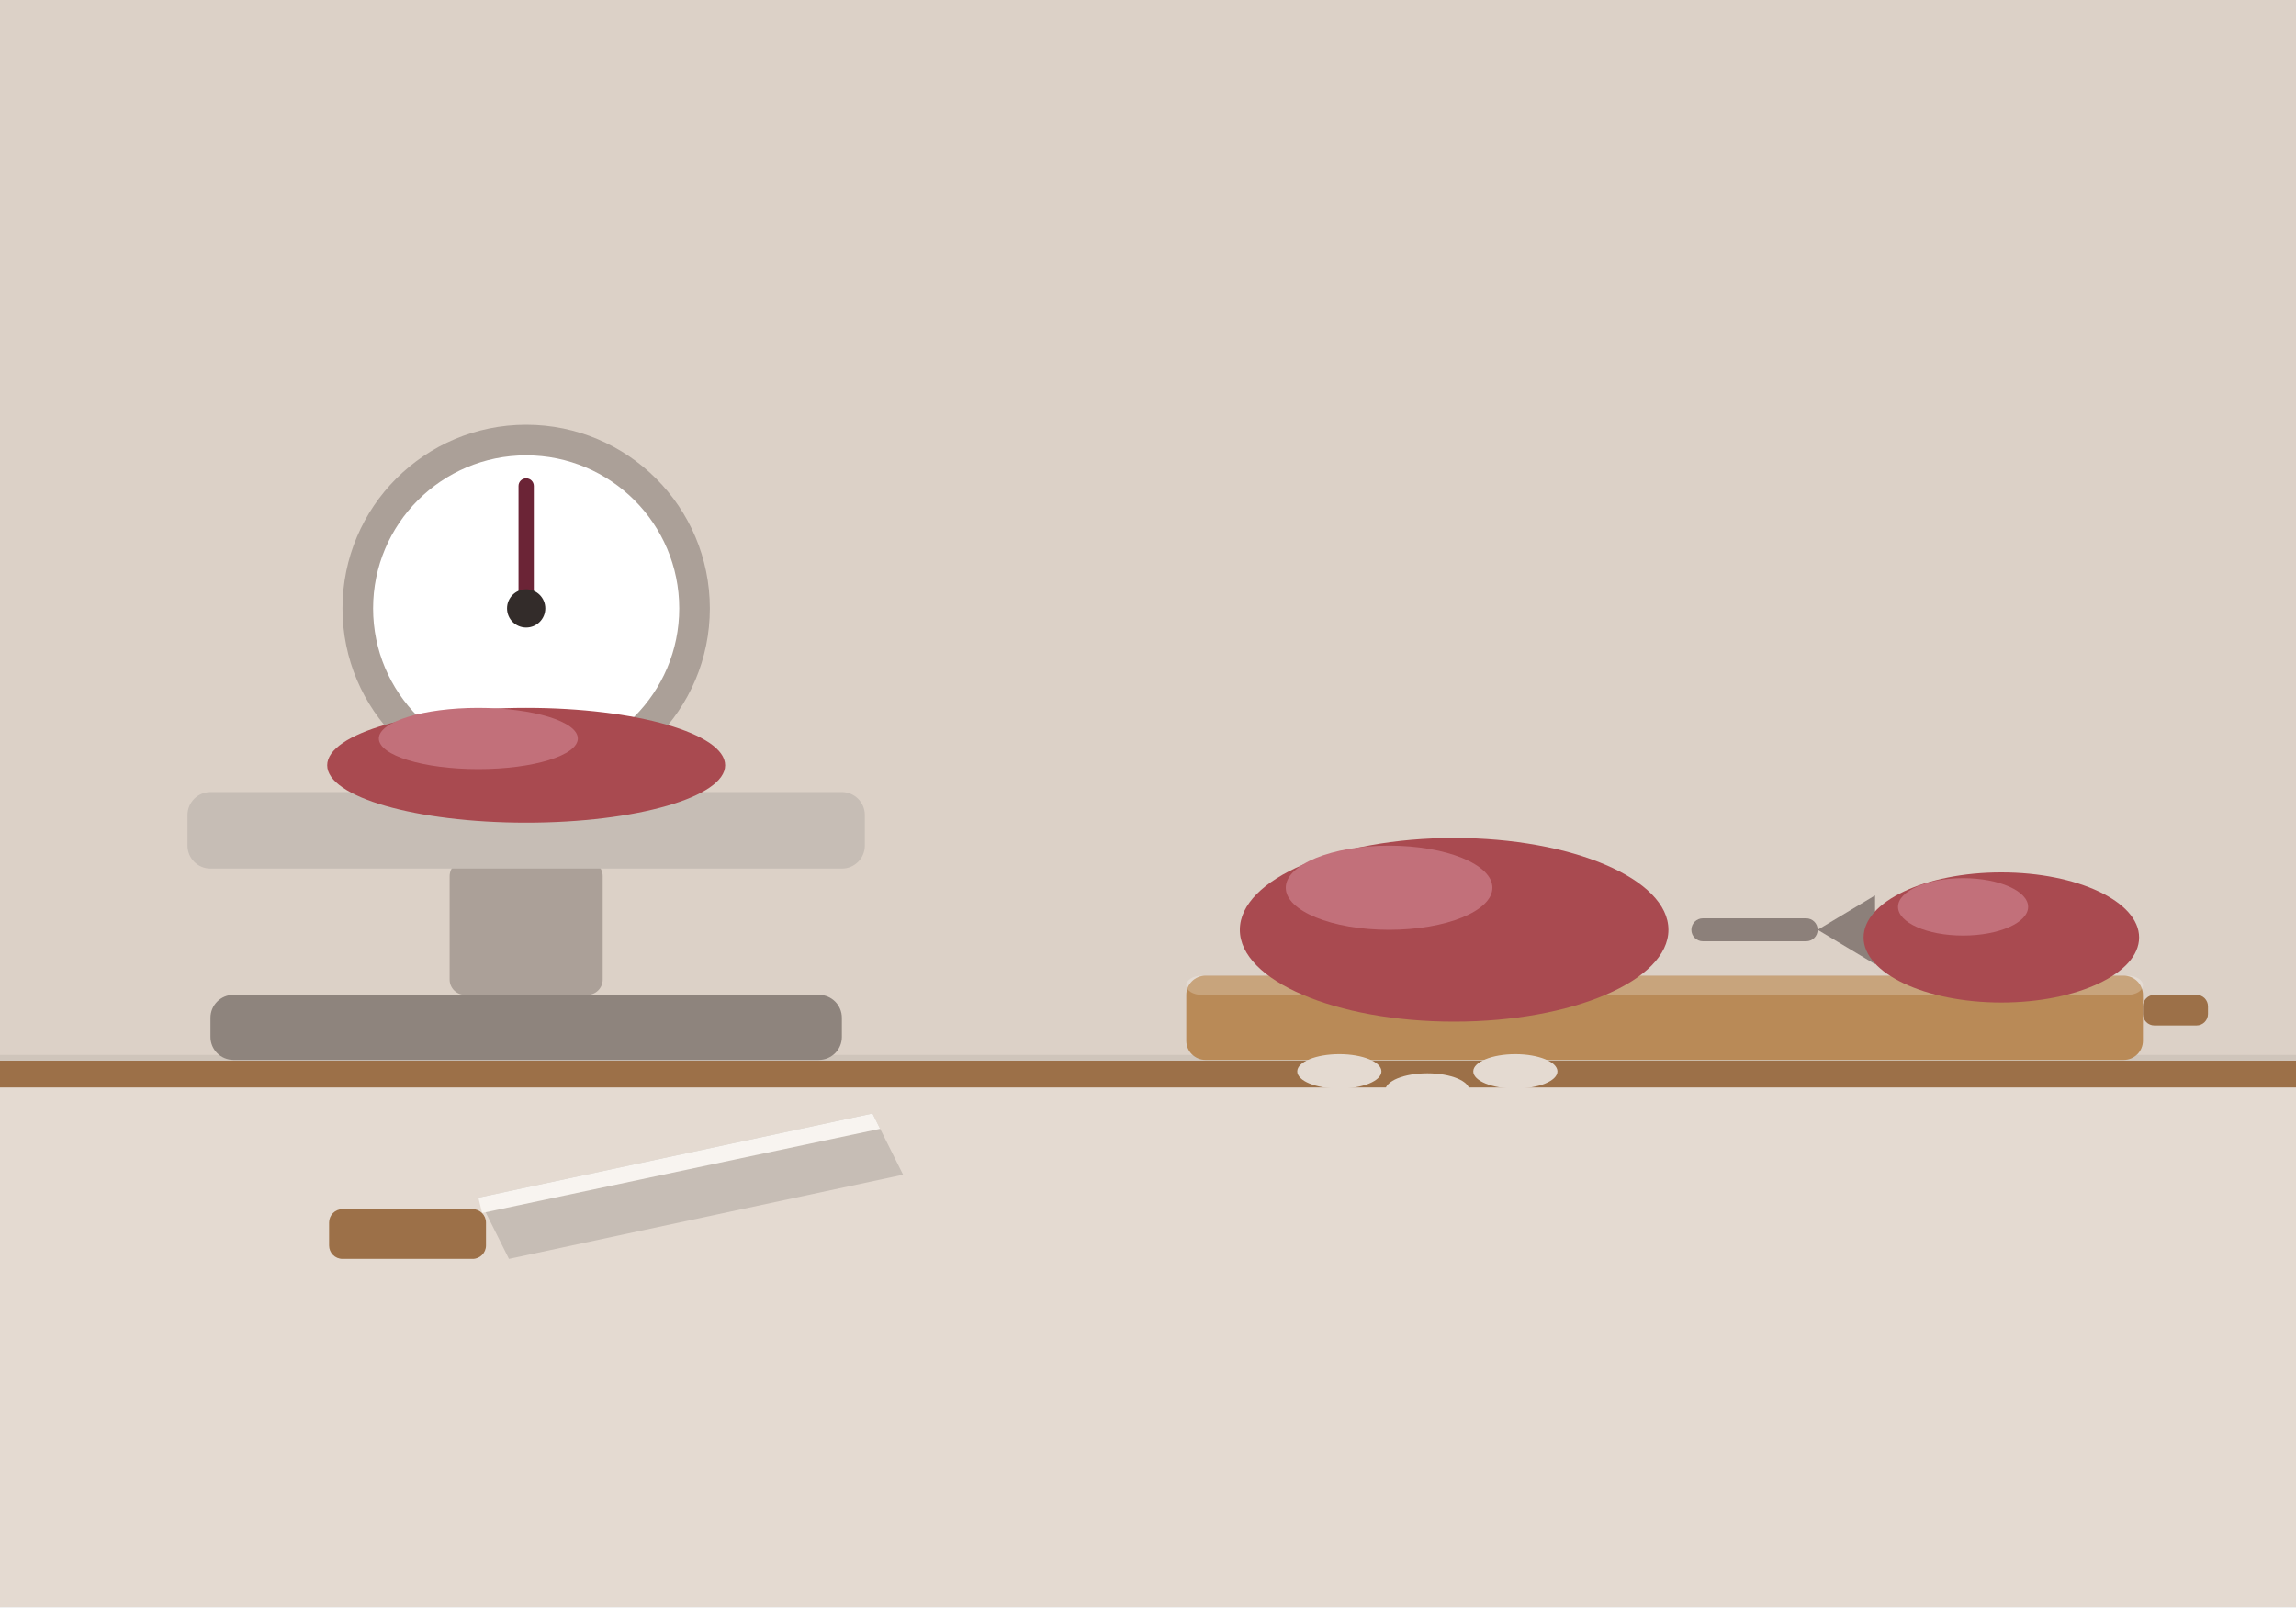
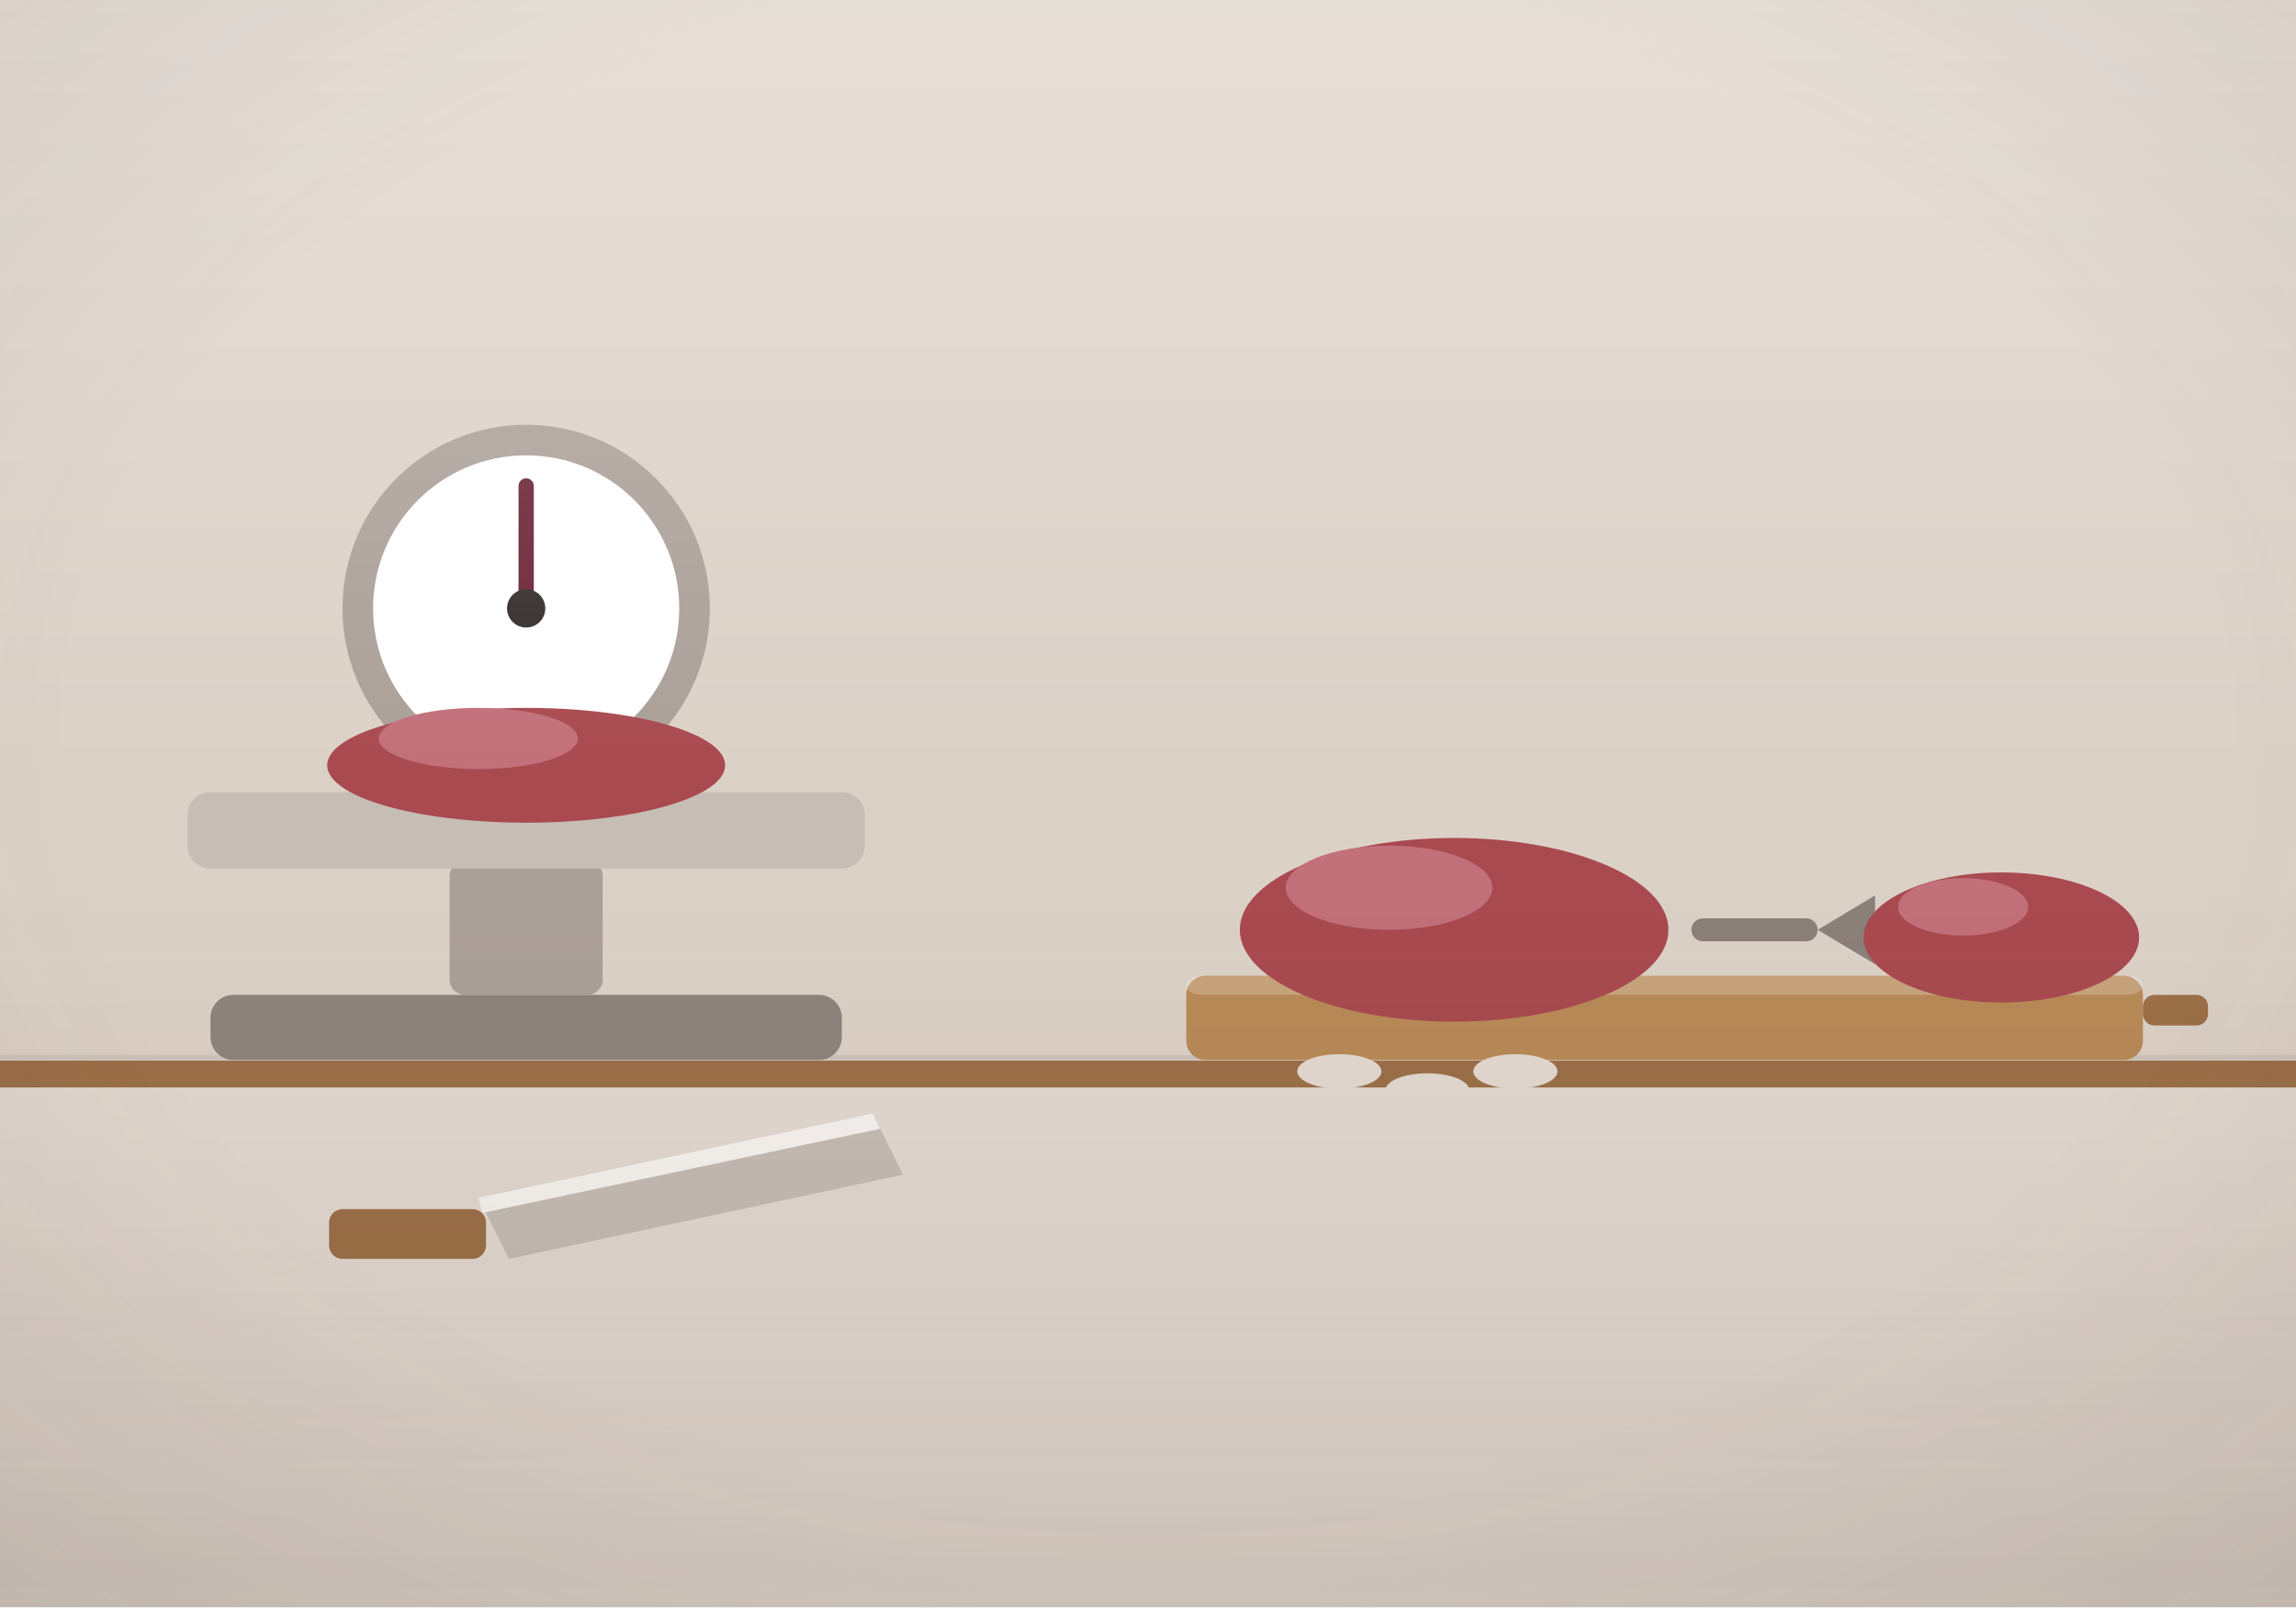
<svg xmlns="http://www.w3.org/2000/svg" viewBox="0 0 1200 840" width="1200" height="840" role="img">
+   <defs>
+     <linearGradient id="gTop" x1="0" y1="0" x2="0" y2="1">
+       <stop offset="0" stop-color="#FFFFFF" stop-opacity=".30" />
+       <stop offset=".48" stop-color="#FFFFFF" stop-opacity="0" />
+     </linearGradient>
+     <linearGradient id="gBot" x1="0" y1="0" x2="0" y2="1">
+       <stop offset=".55" stop-color="#3A2C24" stop-opacity="0" />
+       <stop offset="1" stop-color="#3A2C24" stop-opacity=".13" />
+     </linearGradient>
+     <radialGradient id="gVig" cx=".5" cy=".46" r=".75">
+       <stop offset=".62" stop-color="#3A2C24" stop-opacity="0" />
+       <stop offset="1" stop-color="#3A2C24" stop-opacity=".10" />
+     </radialGradient>
+   </defs>
  <rect x="0" y="0" width="1200" height="840" fill="#EDE6DF" />
  <rect x="0" y="0" width="1200" height="554.4" fill="#DCD1C7" />
  <rect x="0" y="554.4" width="1200" height="285.6" fill="#E4DAD1" />
  <rect x="0" y="551.4" width="1200" height="3" fill="rgba(0,0,0,.06)" />
  <rect x="0" y="554.4" width="1200" height="14" fill="#9C7048" />
  <g transform="translate(110,200)">
    <rect x="0" y="320" width="330" height="34" fill="#8E847D" rx="12" />
    <rect x="125" y="250" width="80" height="70" fill="#ABA098" rx="8" />
    <rect x="-12" y="214" width="354" height="40" fill="#C6BDB5" rx="12" />
    <circle cx="165" cy="118" r="96" fill="#ABA098" />
    <circle cx="165" cy="118" r="80" fill="#FFFFFF" />
    <rect x="161" y="50" width="8" height="68" fill="#6B2436" rx="4" />
    <circle cx="165" cy="118" r="10" fill="#332C2A" />
  </g>
  <ellipse cx="275" cy="400" rx="104" ry="30" fill="#A94A50" />
  <ellipse cx="250" cy="386" rx="52" ry="16" fill="#C2707A" />
  <g transform="translate(620,510)">
    <rect x="0" y="0" width="500" height="44" fill="#B98A57" rx="10" />
    <rect x="0" y="0" width="500" height="10" fill="rgba(255,255,255,.22)" rx="8" />
    <rect x="500" y="10" width="34" height="16" fill="#9C7048" rx="6" />
  </g>
  <ellipse cx="760" cy="486" rx="112" ry="48" fill="#A94A50" />
  <ellipse cx="726" cy="464" rx="54" ry="22" fill="#C2707A" />
  <g transform="translate(884,480)">
    <rect x="0" y="0" width="66" height="12" fill="#8C807A" rx="6" />
    <path d="M66,6 L96,-12 L96,24 Z" fill="#8C807A" />
  </g>
  <ellipse cx="1046" cy="490" rx="72" ry="34" fill="#A94A50" />
  <ellipse cx="1026" cy="474" rx="34" ry="15" fill="#C2707A" />
  <ellipse cx="700" cy="560" rx="22" ry="9" fill="#E4DAD1" />
  <ellipse cx="746" cy="570" rx="22" ry="9" fill="#E4DAD1" />
  <ellipse cx="792" cy="560" rx="22" ry="9" fill="#E4DAD1" />
  <g transform="translate(250,626)">
    <path d="M0,0 L206,-44 L222,-12 L16,32 Z" fill="#C6BDB5" />
    <path d="M0,0 L206,-44 L210,-36 L2,8 Z" fill="#F8F4F0" />
    <rect x="-78" y="6" width="82" height="26" fill="#9C7048" rx="7" />
  </g>
+   <rect x="0" y="0" width="1200" height="840" fill="url(#gTop)" />
+   <rect x="0" y="0" width="1200" height="840" fill="url(#gBot)" />
+   <rect x="0" y="0" width="1200" height="840" fill="url(#gVig)" />
</svg>
